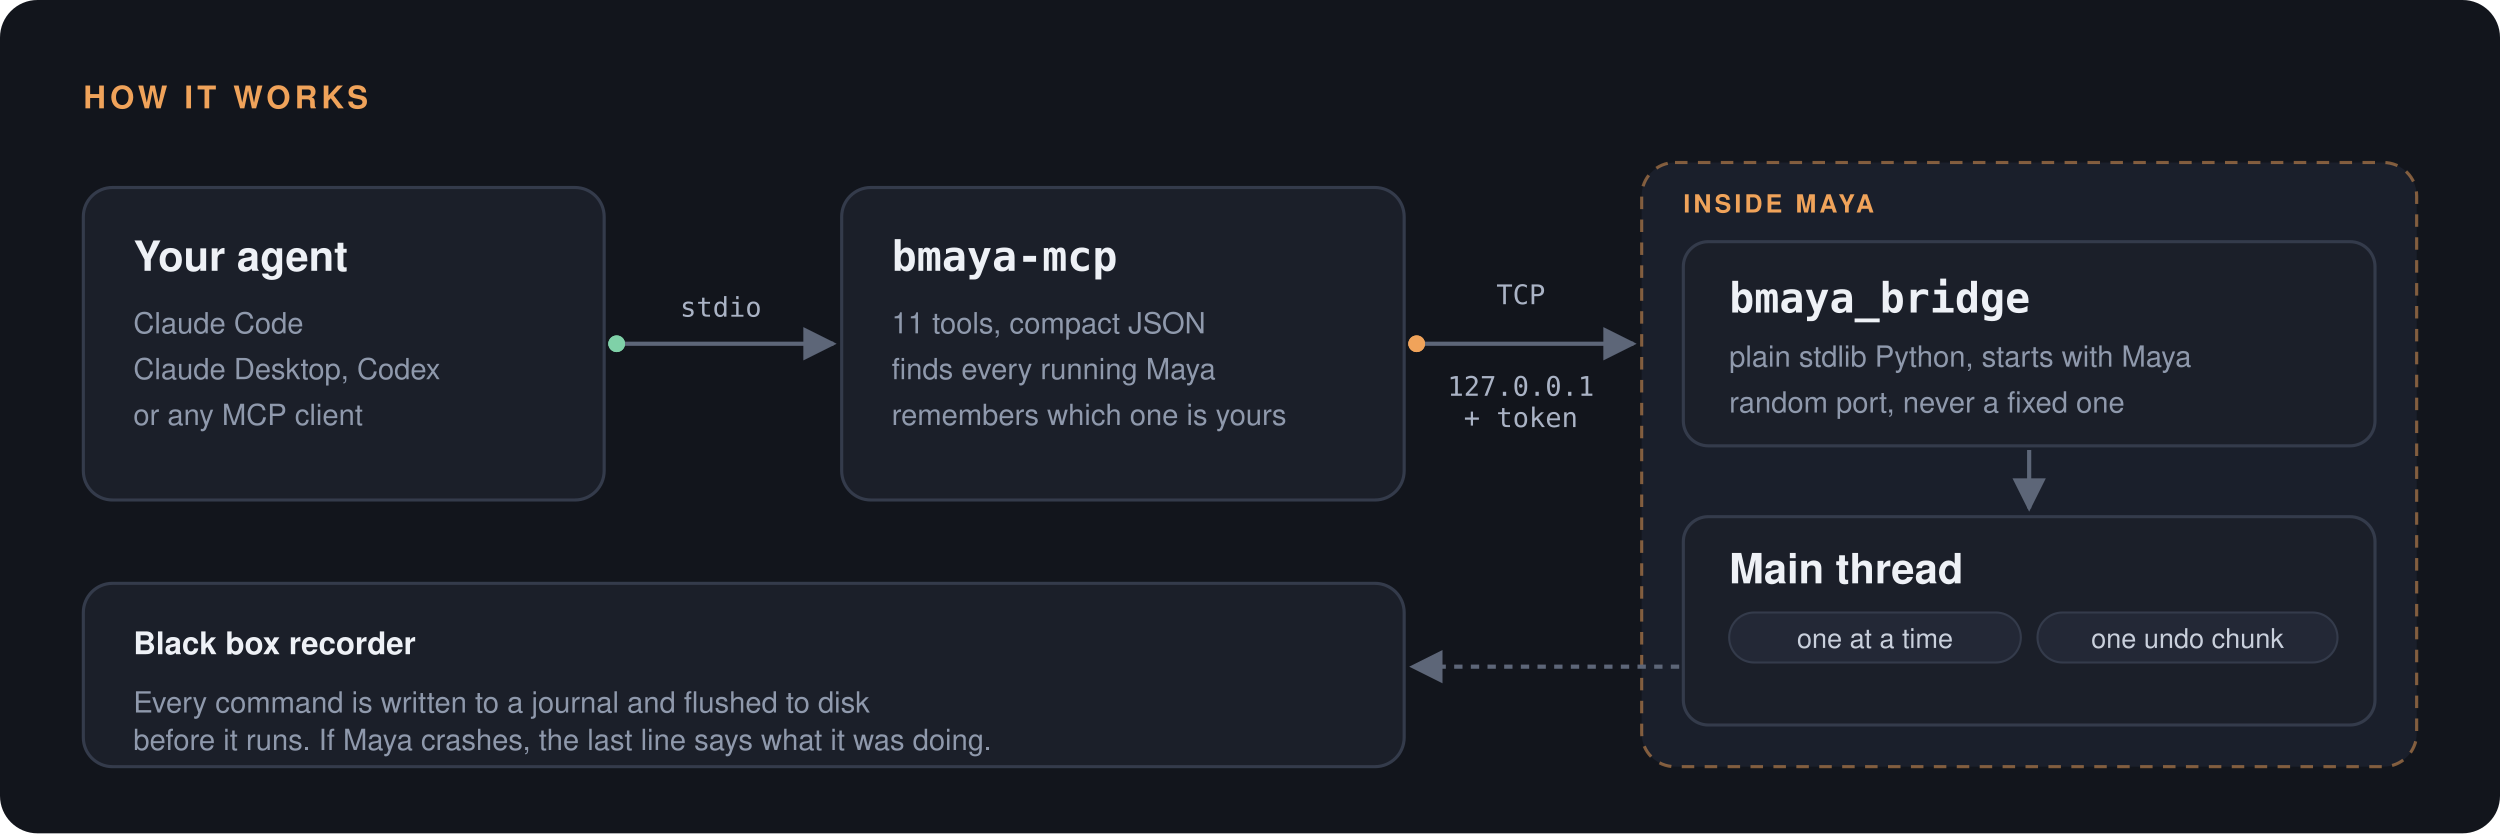
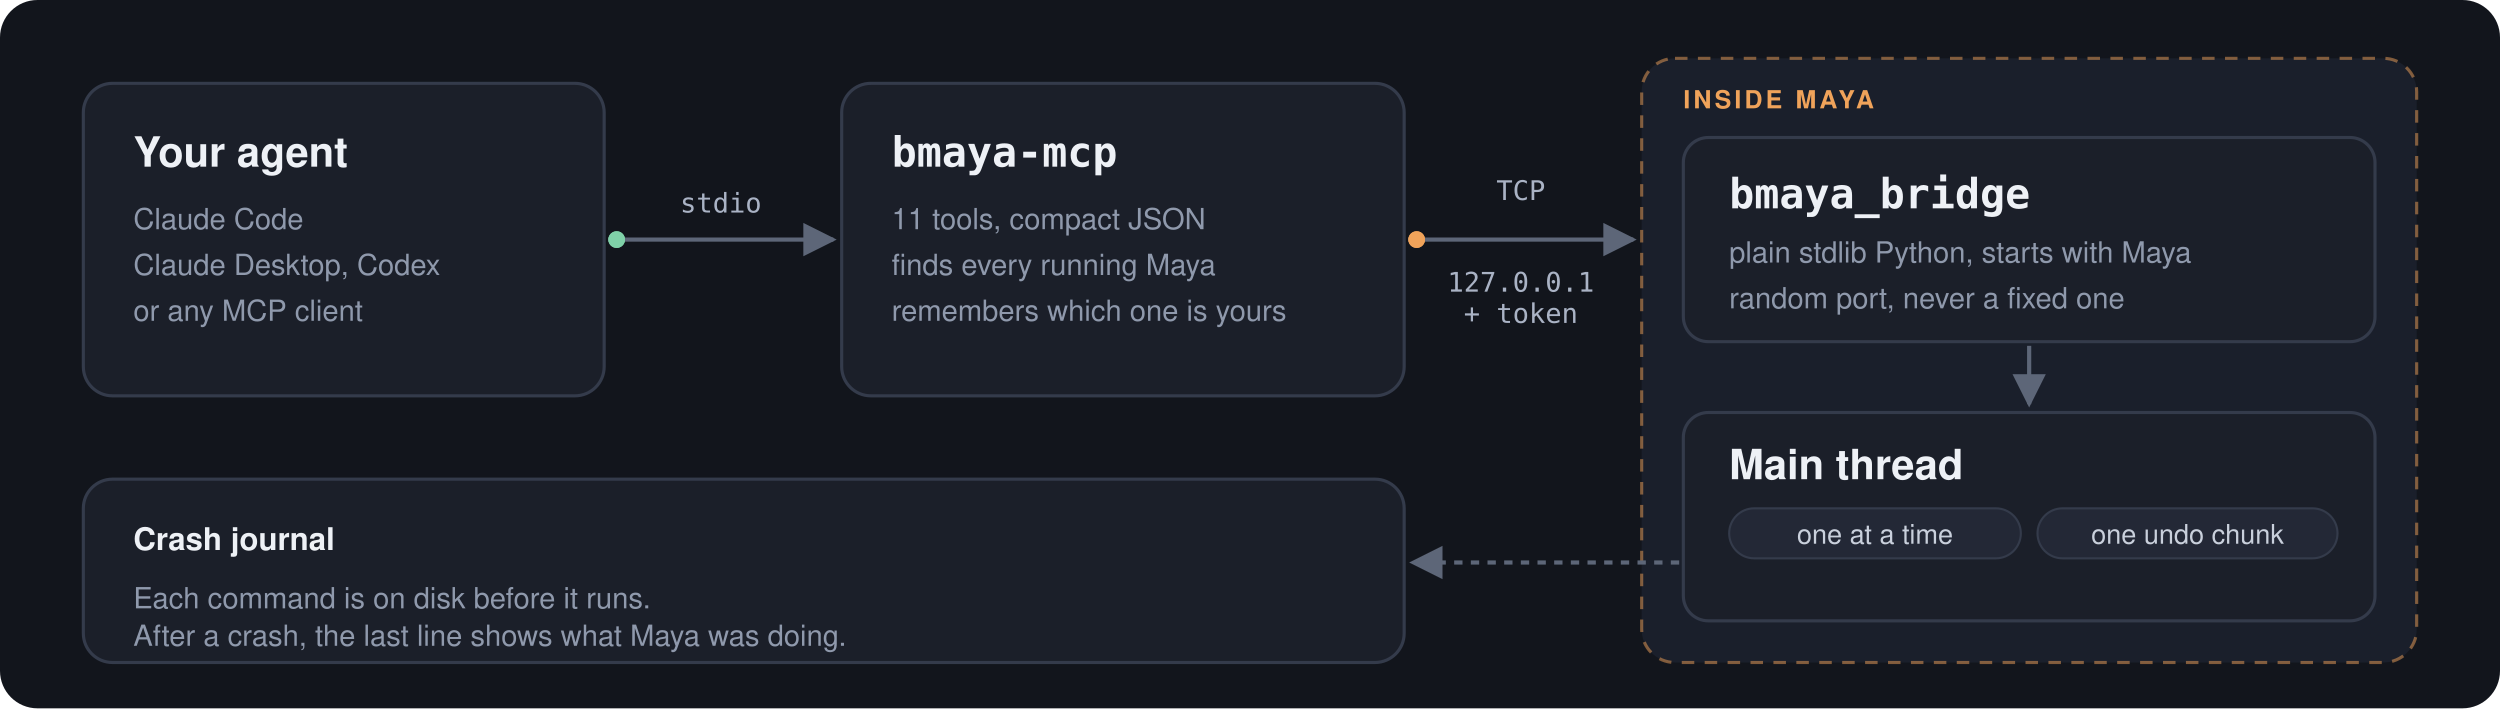
- <svg xmlns="http://www.w3.org/2000/svg" width="1200" height="400" viewBox="0 0 1200 400" font-family="Segoe UI, -apple-system, Helvetica, Arial, sans-serif">
+ <svg xmlns="http://www.w3.org/2000/svg" width="1200" height="340" viewBox="0 50 1200 340" font-family="Segoe UI, -apple-system, Helvetica, Arial, sans-serif">
  <defs>
    <marker id="arrow" viewBox="0 0 10 10" refX="9" refY="5" markerWidth="8" markerHeight="8" orient="auto">
      <path d="M 0 0 L 10 5 L 0 10 z" fill="#5d6678" />
    </marker>
    <style>
      .box { fill: #1b1f29; stroke: #343b4b; stroke-width: 1.5; }
      .title { font-size: 20px; font-weight: 700; fill: #eef1f6; }
      .sub { font-size: 14px; fill: #8f99ac; }
      .mono { font-family: Cascadia Code, Consolas, Menlo, monospace; }
      .label { font-size: 13px; fill: #aab3c5; }
      .chip { fill: #232836; stroke: #343b4b; }
      .chiptext { font-size: 13px; fill: #c9d0dc; }
      .wire { stroke: #5d6678; stroke-width: 2; fill: none; }
      .p1 { animation: go1 2.4s linear infinite; }
      .p3 { animation: go2 2.4s linear infinite; animation-delay: .4s; }
      .p4 { animation: go2 2.4s linear infinite; animation-delay: 1.2s; }
      @keyframes go1 { 0% { transform: translateX(0); opacity: 0; } 10%, 90% { opacity: 1; } 100% { transform: translateX(110px); opacity: 0; } }
      @keyframes go2 { 0% { transform: translateX(0); opacity: 0; } 10%, 90% { opacity: 1; } 100% { transform: translateX(110px); opacity: 0; } }
      @media (prefers-reduced-motion: reduce) { .p1, .p3, .p4 { animation: none; opacity: 0; } }
    </style>
  </defs>
-   <rect width="1200" height="400" rx="18" fill="#12151c" />
-   <text x="40" y="52" font-size="15" font-weight="600" fill="#f0a35a" letter-spacing="2">HOW IT WORKS</text>
+   <rect y="50" width="1200" height="340" rx="18" fill="#12151c" />
  <rect class="box" x="40" y="90" width="250" height="150" rx="14" />
  <text class="title" x="64" y="130">Your agent</text>
  <text class="sub" x="64" y="160">Claude Code</text>
  <text class="sub" x="64" y="182">Claude Desktop, Codex</text>
  <text class="sub" x="64" y="204">or any MCP client</text>
  <line class="wire" x1="292" y1="165" x2="400" y2="165" marker-end="url(#arrow)" />
  <text class="label mono" x="346" y="152" text-anchor="middle">stdio</text>
  <circle class="p1" cx="296" cy="165" r="4" fill="#7fd1a8" />
  <circle class="p1" cx="296" cy="165" r="4" fill="#7fd1a8" style="animation-delay: 1.2s" />
  <rect class="box" x="404" y="90" width="270" height="150" rx="14" />
  <text class="title mono" x="428" y="130" font-size="19">bmaya-mcp</text>
  <text class="sub" x="428" y="160">11 tools, compact JSON</text>
  <text class="sub" x="428" y="182">finds every running Maya</text>
  <text class="sub" x="428" y="204">remembers which one is yours</text>
  <line class="wire" x1="676" y1="165" x2="784" y2="165" marker-end="url(#arrow)" />
  <text class="label mono" x="730" y="146" text-anchor="middle">TCP</text>
  <text class="label mono" x="730" y="190" text-anchor="middle" font-size="11">127.0.0.1</text>
  <text class="label mono" x="730" y="205" text-anchor="middle" font-size="11">+ token</text>
  <circle class="p3" cx="680" cy="165" r="4" fill="#f0a35a" />
  <circle class="p4" cx="680" cy="165" r="4" fill="#f0a35a" />
  <rect x="788" y="78" width="372" height="290" rx="16" fill="#1a1f2b" stroke="#f0a35a" stroke-opacity="0.5" stroke-width="1.5" stroke-dasharray="6 5" />
  <text x="808" y="102" font-size="12" font-weight="600" fill="#f0a35a" letter-spacing="1.5">INSIDE MAYA</text>
  <rect class="box" x="808" y="116" width="332" height="98" rx="12" />
  <text class="title mono" x="830" y="150" font-size="18">bmaya_bridge</text>
  <text class="sub" x="830" y="176">plain stdlib Python, starts with Maya</text>
  <text class="sub" x="830" y="198">random port, never a fixed one</text>
  <line class="wire" x1="974" y1="216" x2="974" y2="244" marker-end="url(#arrow)" />
  <rect class="box" x="808" y="248" width="332" height="100" rx="12" />
  <text class="title" x="830" y="280" font-size="17">Main thread</text>
  <rect class="chip" x="830" y="294" width="140" height="24" rx="12" />
  <text class="chiptext" x="900" y="311" text-anchor="middle">one at a time</text>
  <rect class="chip" x="978" y="294" width="144" height="24" rx="12" />
  <text class="chiptext" x="1050" y="311" text-anchor="middle">one undo chunk</text>
  <rect class="box" x="40" y="280" width="634" height="88" rx="14" />
-   <text x="64" y="314" font-size="15" font-weight="600" fill="#eef1f6">Black box recorder</text>
-   <text class="sub" x="64" y="342">Every command is written to a journal and flushed to disk</text>
-   <text class="sub" x="64" y="360" font-size="13">before it runs. If Maya crashes, the last line says what it was doing.</text>
+   <text x="64" y="314" font-size="15" font-weight="600" fill="#eef1f6">Crash journal</text>
+   <text class="sub" x="64" y="342">Each command is on disk before it runs.</text>
+   <text class="sub" x="64" y="360" font-size="13">After a crash, the last line shows what Maya was doing.</text>
  <line class="wire" x1="806" y1="320" x2="678" y2="320" stroke-dasharray="4 4" marker-end="url(#arrow)" />
</svg>
